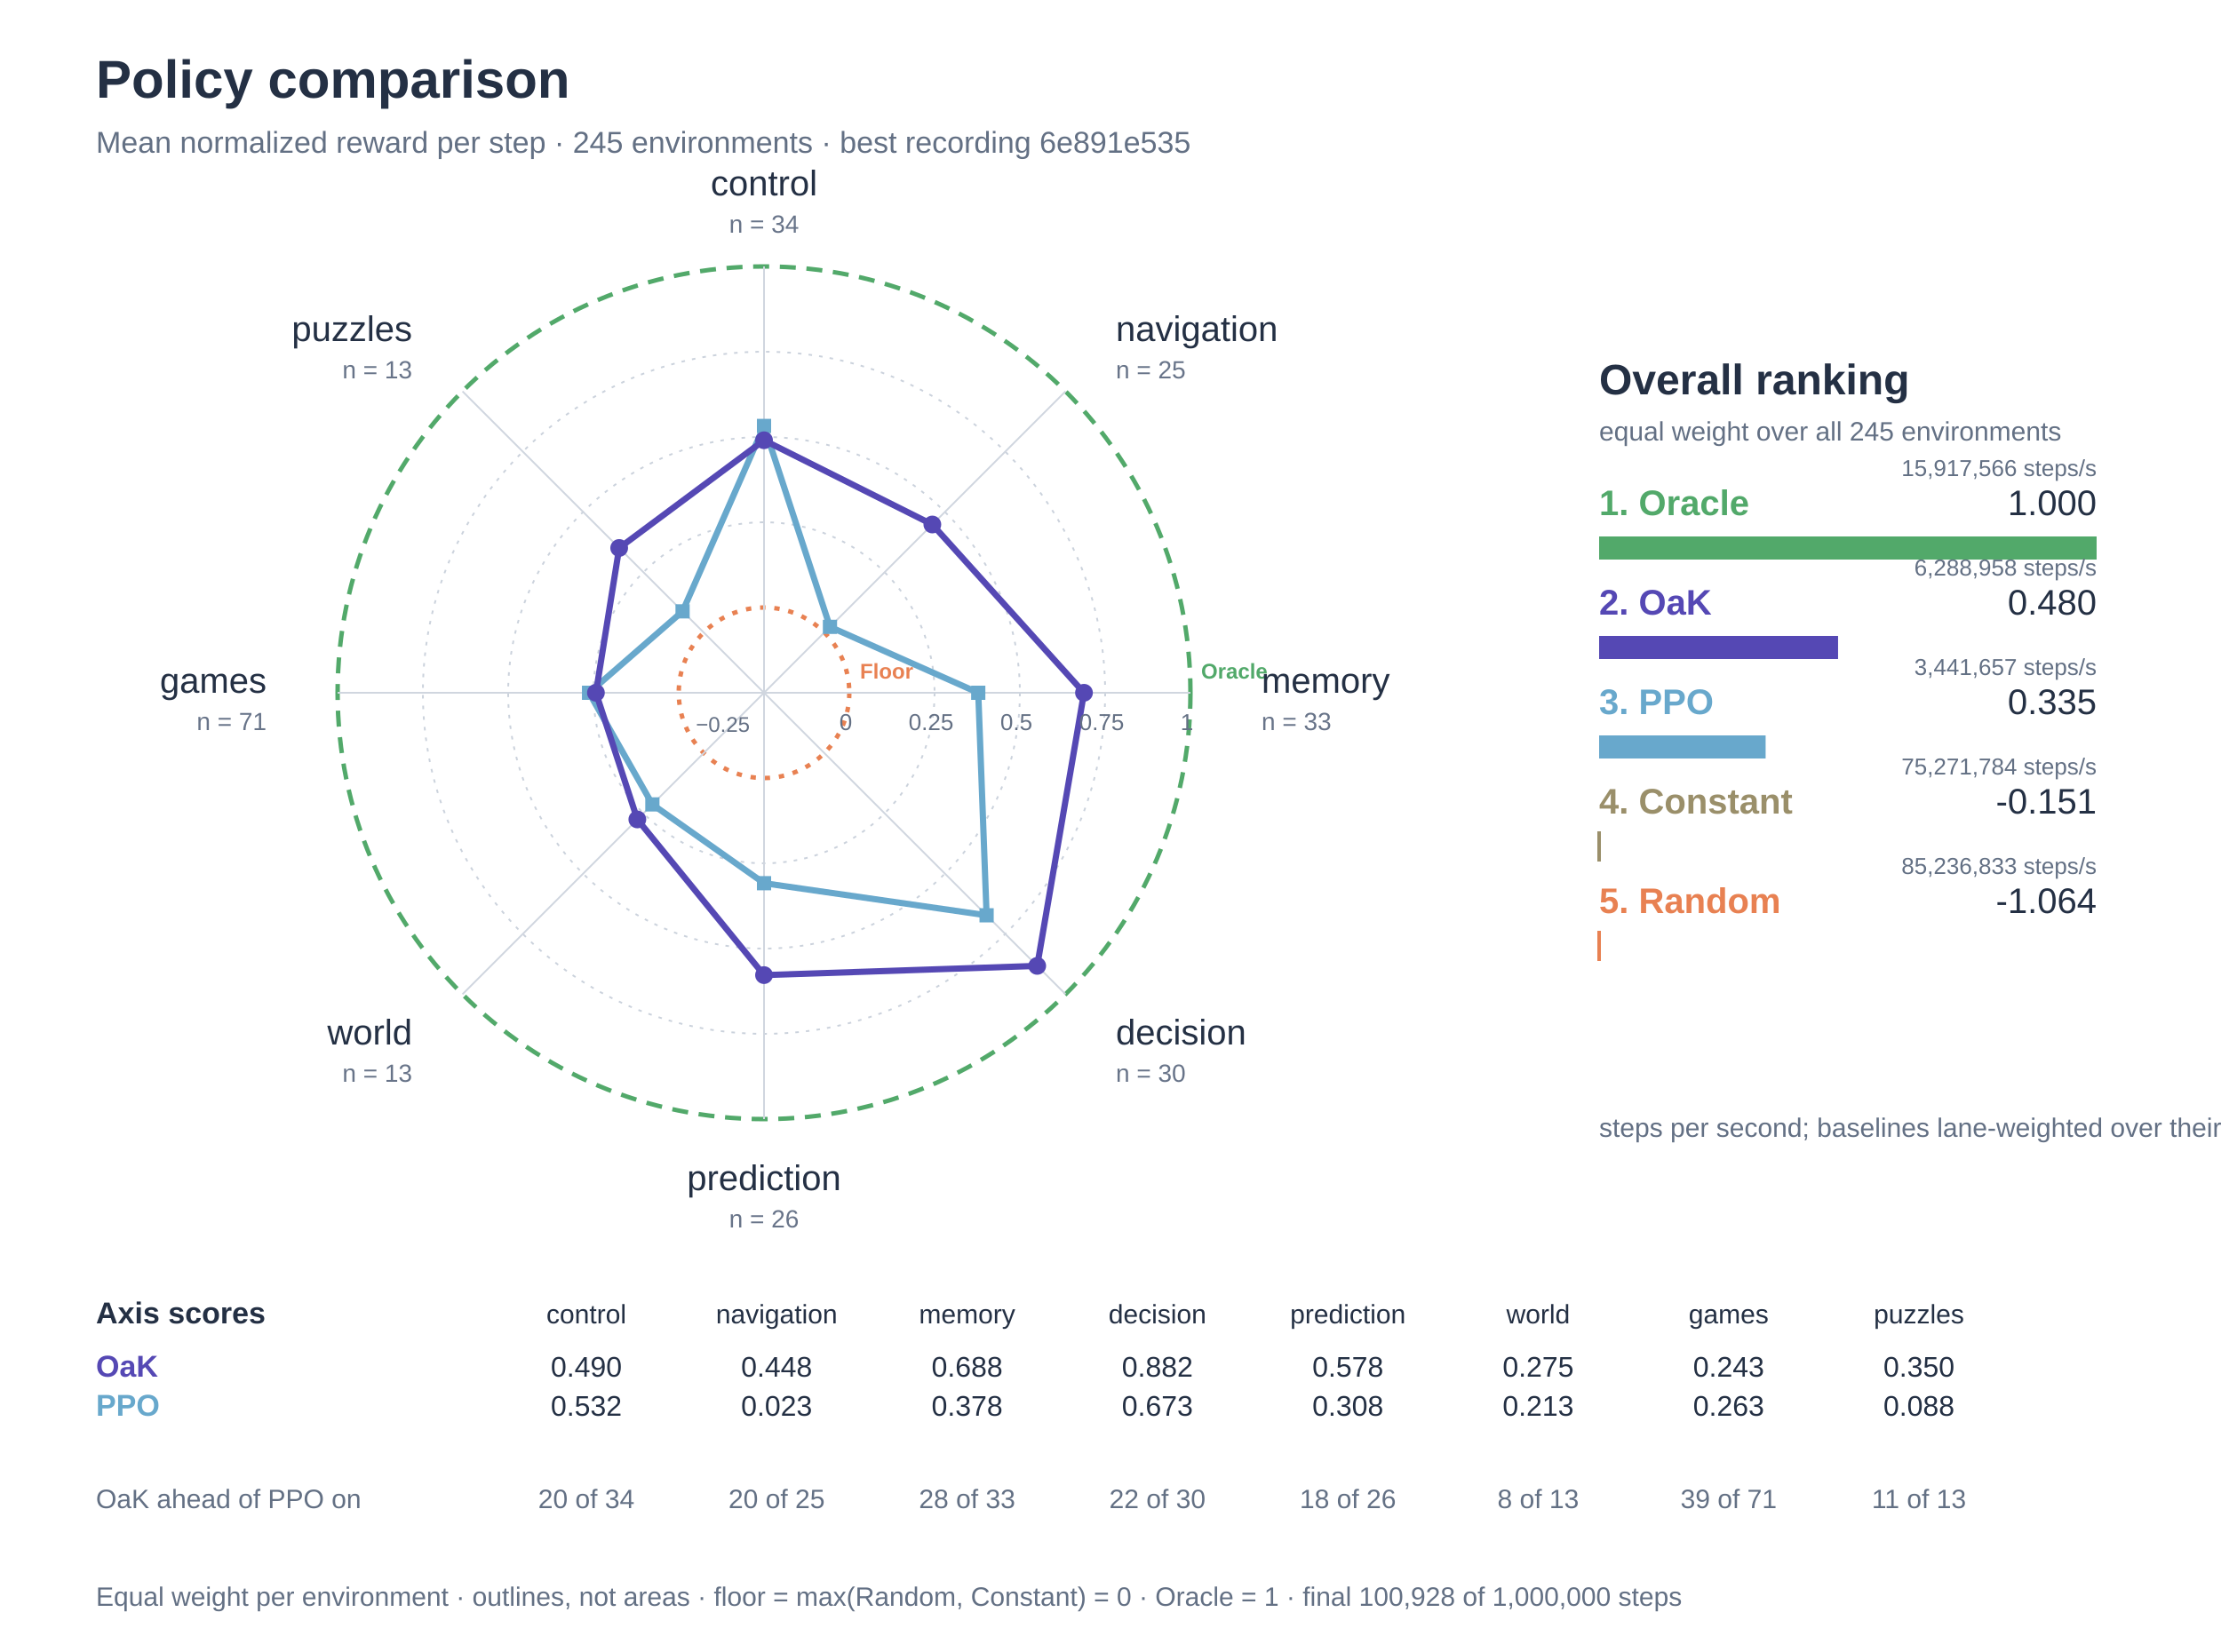
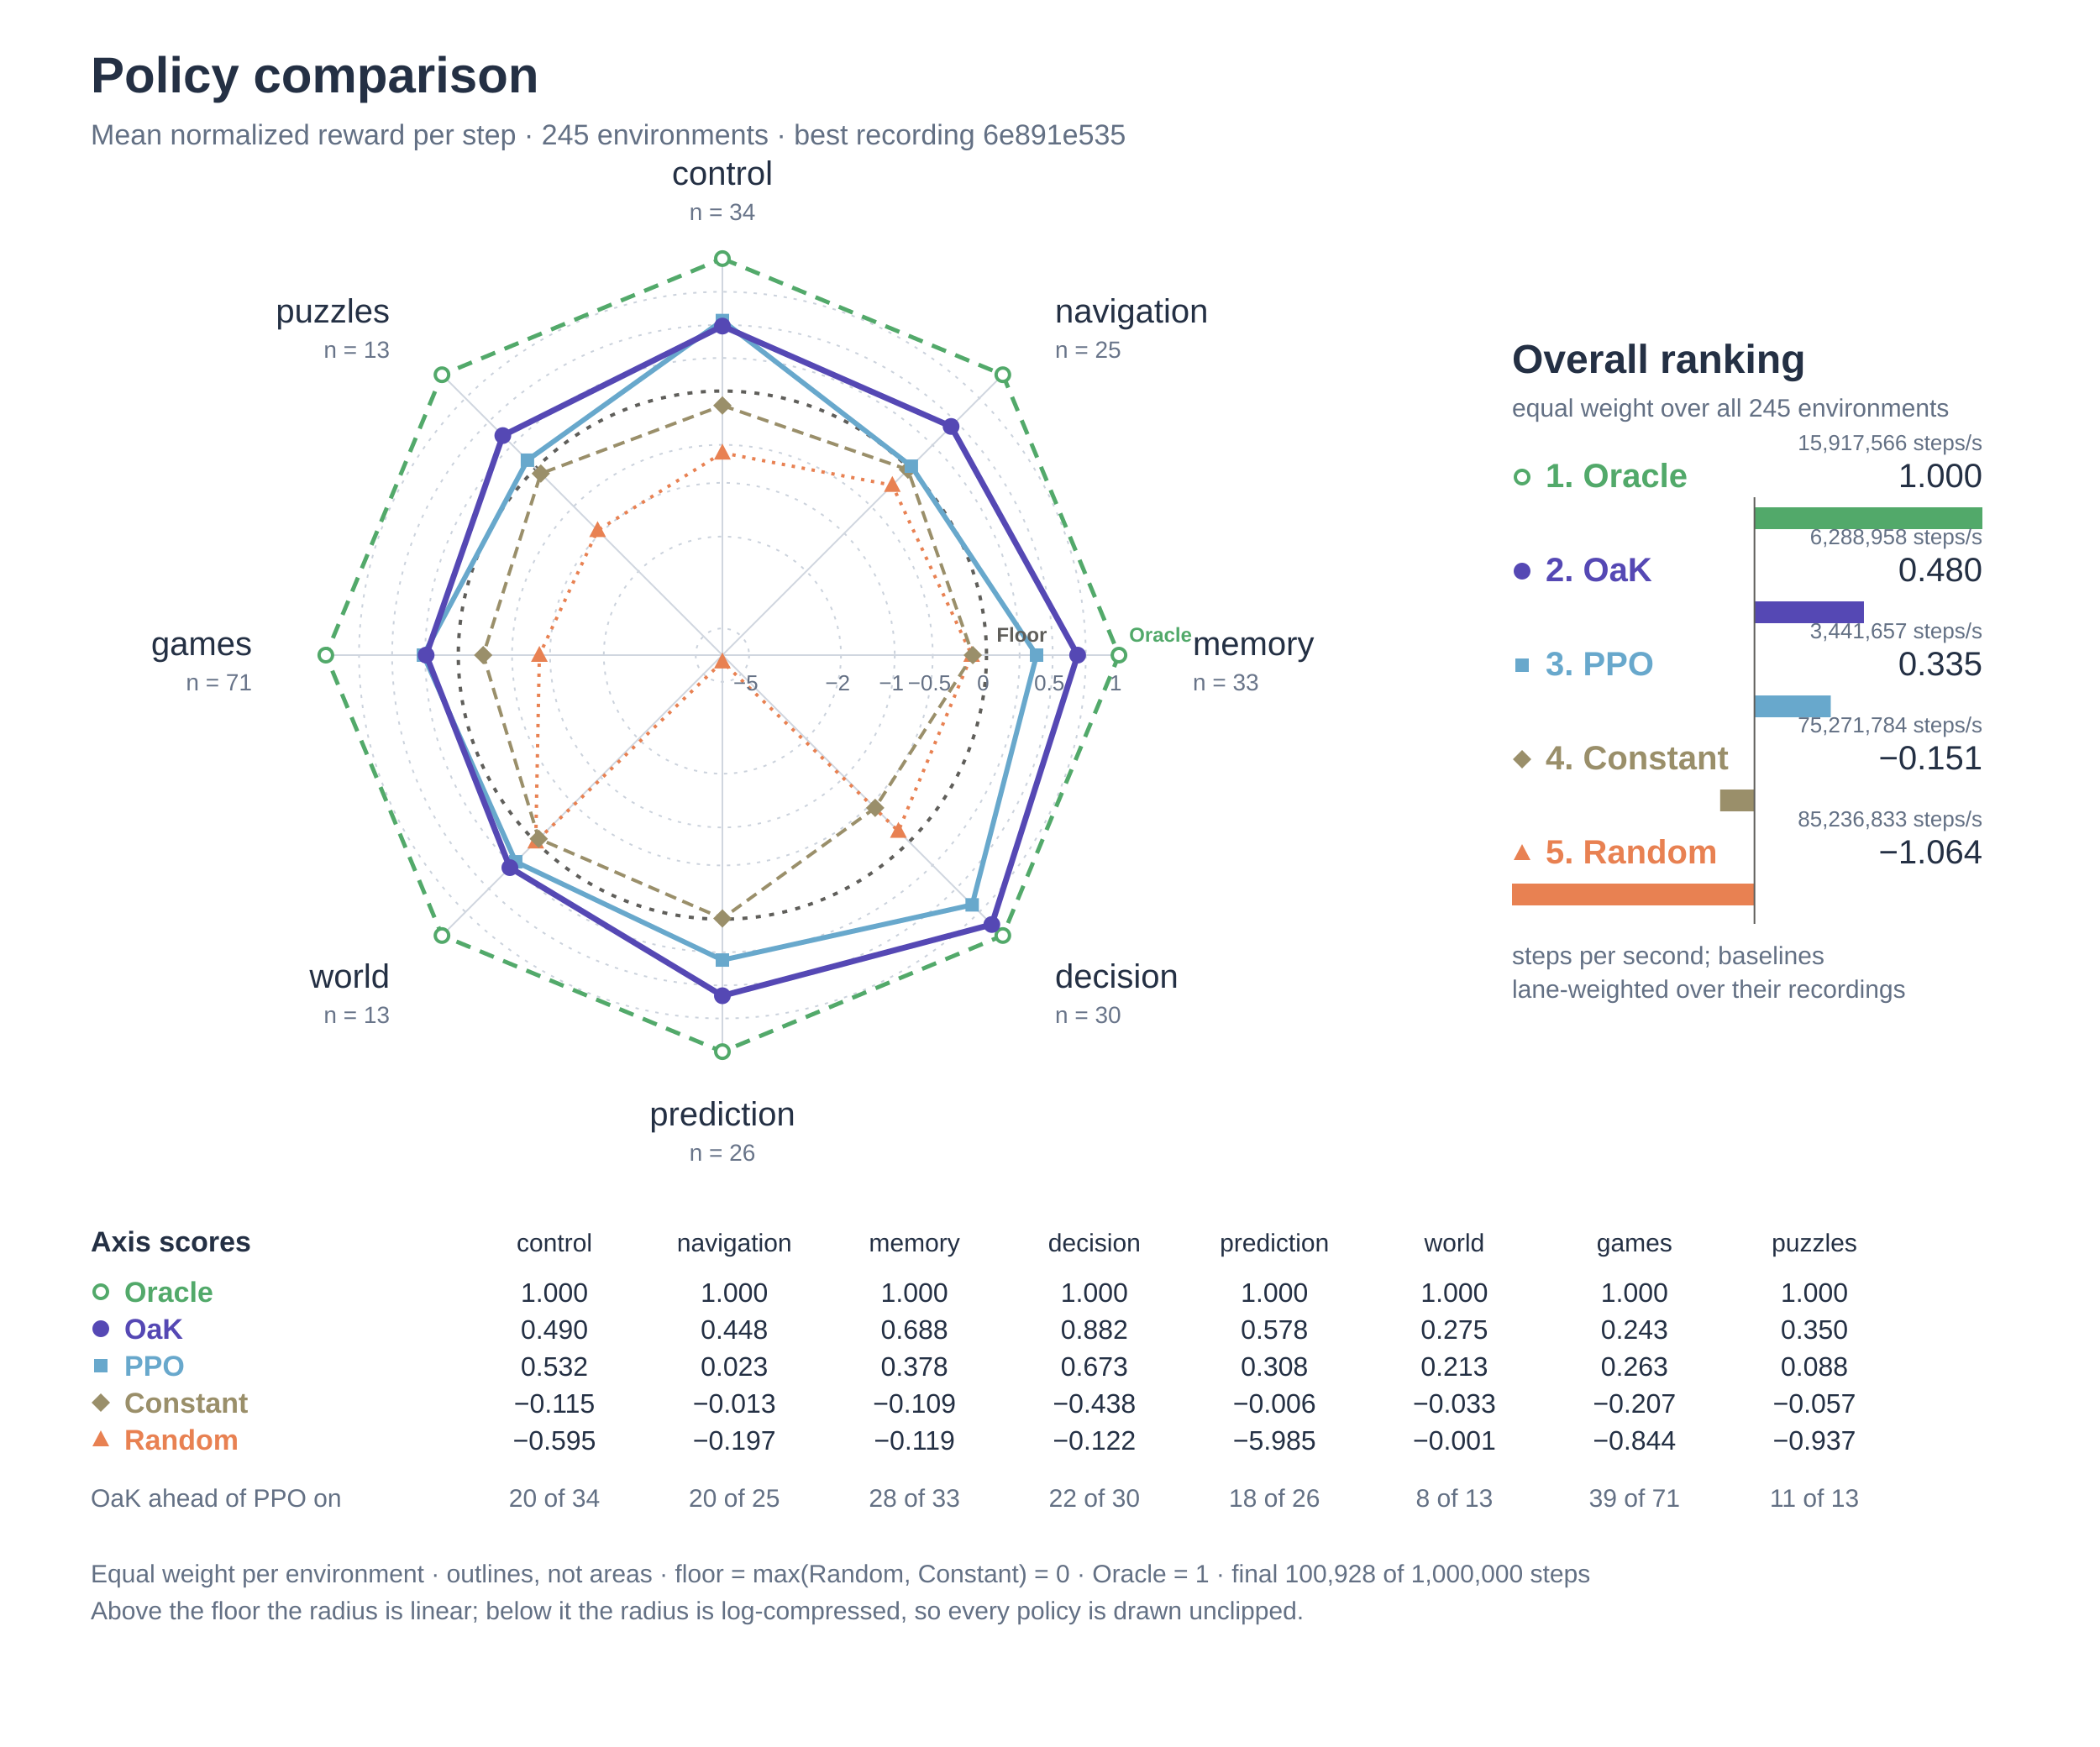
- <svg xmlns="http://www.w3.org/2000/svg" width="1250" height="930" viewBox="0 0 1250 930" role="img" aria-labelledby="title desc">
-   <rect width="1250" height="930" fill="#ffffff" />
+ <svg xmlns="http://www.w3.org/2000/svg" width="1250" height="1040" viewBox="0 0 1250 1040" role="img" aria-labelledby="title desc">
+   <rect width="1250" height="1040" fill="#ffffff" />
  <g font-family="Arial, Helvetica, sans-serif" fill="#243044">
    <text x="54.0" y="55.0" font-size="30" fill="#243044" text-anchor="start" font-weight="600">Policy comparison</text>
    <text x="54.0" y="86.0" font-size="17" fill="#637084" text-anchor="start" font-weight="400">Mean normalized reward per step · 245 environments · best recording 6e891e535</text>
-     <circle cx="430" cy="390" r="96.0" fill="none" stroke="#cbd2dc" stroke-width="1" stroke-dasharray="2 4" />
-     <circle cx="430" cy="390" r="144.0" fill="none" stroke="#cbd2dc" stroke-width="1" stroke-dasharray="2 4" />
-     <circle cx="430" cy="390" r="192.0" fill="none" stroke="#cbd2dc" stroke-width="1" stroke-dasharray="2 4" />
-     <circle cx="430" cy="390" r="48.0" fill="none" stroke="#e88152" stroke-width="2.5" stroke-dasharray="3 5" />
-     <circle cx="430" cy="390" r="240.0" fill="none" stroke="#52a96a" stroke-width="2.5" stroke-dasharray="9 6" />
+     <circle cx="430" cy="390" r="176.9" fill="none" stroke="#cbd2dc" stroke-width="1" stroke-dasharray="2 4" />
+     <circle cx="430" cy="390" r="196.6" fill="none" stroke="#cbd2dc" stroke-width="1" stroke-dasharray="2 4" />
+     <circle cx="430" cy="390" r="216.3" fill="none" stroke="#cbd2dc" stroke-width="1" stroke-dasharray="2 4" />
+     <circle cx="430" cy="390" r="125.2" fill="none" stroke="#cbd2dc" stroke-width="1" stroke-dasharray="2 4" />
+     <circle cx="430" cy="390" r="102.6" fill="none" stroke="#cbd2dc" stroke-width="1" stroke-dasharray="2 4" />
+     <circle cx="430" cy="390" r="70.6" fill="none" stroke="#cbd2dc" stroke-width="1" stroke-dasharray="2 4" />
+     <circle cx="430" cy="390" r="15.9" fill="none" stroke="#cbd2dc" stroke-width="1" stroke-dasharray="2 4" />
+     <circle cx="430" cy="390" r="157.2" fill="none" stroke="#5f5e5a" stroke-width="2" stroke-dasharray="3 5" />
    <path d="M 430 390 L 430.00 150.00" stroke="#d0d6df" stroke-width="1" />
    <path d="M 430 390 L 599.71 220.29" stroke="#d0d6df" stroke-width="1" />
    <path d="M 430 390 L 670.00 390.00" stroke="#d0d6df" stroke-width="1" />
    <path d="M 430 390 L 599.71 559.71" stroke="#d0d6df" stroke-width="1" />
    <path d="M 430 390 L 430.00 630.00" stroke="#d0d6df" stroke-width="1" />
    <path d="M 430 390 L 260.29 559.71" stroke="#d0d6df" stroke-width="1" />
    <path d="M 430 390 L 190.00 390.00" stroke="#d0d6df" stroke-width="1" />
    <path d="M 430 390 L 260.29 220.29" stroke="#d0d6df" stroke-width="1" />
-     <polygon points="430.00,239.79 467.11,352.89 550.57,390.00 555.27,515.27 430.00,497.20 367.16,452.84 331.52,390.00 384.16,344.16" fill="none" stroke="#68a8cc" stroke-width="3.5" stroke-linejoin="round" />
-     <rect x="426.00" y="235.79" width="8" height="8" fill="#68a8cc" />
-     <rect x="463.11" y="348.89" width="8" height="8" fill="#68a8cc" />
-     <rect x="546.57" y="386.00" width="8" height="8" fill="#68a8cc" />
-     <rect x="551.27" y="511.27" width="8" height="8" fill="#68a8cc" />
-     <rect x="426.00" y="493.20" width="8" height="8" fill="#68a8cc" />
-     <rect x="363.16" y="448.84" width="8" height="8" fill="#68a8cc" />
-     <rect x="327.52" y="386.00" width="8" height="8" fill="#68a8cc" />
-     <rect x="380.16" y="340.16" width="8" height="8" fill="#68a8cc" />
-     <polygon points="430.00,247.84 524.73,295.27 610.08,390.00 583.75,543.75 430.00,548.94 358.70,461.30 335.39,390.00 348.48,308.48" fill="none" stroke="#5548b4" stroke-width="3.5" stroke-linejoin="round" />
-     <circle cx="430.00" cy="247.84" r="5" fill="#5548b4" />
-     <circle cx="524.73" cy="295.27" r="5" fill="#5548b4" />
-     <circle cx="610.08" cy="390.00" r="5" fill="#5548b4" />
-     <circle cx="583.75" cy="543.75" r="5" fill="#5548b4" />
-     <circle cx="430.00" cy="548.94" r="5" fill="#5548b4" />
-     <circle cx="358.70" cy="461.30" r="5" fill="#5548b4" />
-     <circle cx="335.39" cy="390.00" r="5" fill="#5548b4" />
-     <circle cx="348.48" cy="308.48" r="5" fill="#5548b4" />
-     <text x="476.0" y="411.0" font-size="13" fill="#647084" text-anchor="middle" font-weight="400">0</text>
-     <text x="524.0" y="411.0" font-size="13" fill="#647084" text-anchor="middle" font-weight="400">0.25</text>
-     <text x="572.0" y="411.0" font-size="13" fill="#647084" text-anchor="middle" font-weight="400">0.5</text>
-     <text x="620.0" y="411.0" font-size="13" fill="#647084" text-anchor="middle" font-weight="400">0.75</text>
-     <text x="668.0" y="411.0" font-size="13" fill="#647084" text-anchor="middle" font-weight="400">1</text>
-     <text x="422.0" y="412.0" font-size="12" fill="#647084" text-anchor="end" font-weight="400">−0.25</text>
-     <text x="484.0" y="382.0" font-size="12" fill="#e88152" text-anchor="start" font-weight="600">Floor</text>
-     <text x="676.0" y="382.0" font-size="12" fill="#52a96a" text-anchor="start" font-weight="600">Oracle</text>
+     <polygon points="430.00,153.94 596.92,223.08 666.06,390.00 596.92,556.92 430.00,626.06 263.08,556.92 193.94,390.00 263.08,223.08" fill="none" stroke="#52a96a" stroke-width="2.5" stroke-dasharray="9 6" stroke-linejoin="round" />
+     <circle cx="430.00" cy="153.94" r="4" fill="#ffffff" stroke="#52a96a" stroke-width="2" />
+     <circle cx="596.92" cy="223.08" r="4" fill="#ffffff" stroke="#52a96a" stroke-width="2" />
+     <circle cx="666.06" cy="390.00" r="4" fill="#ffffff" stroke="#52a96a" stroke-width="2" />
+     <circle cx="596.92" cy="556.92" r="4" fill="#ffffff" stroke="#52a96a" stroke-width="2" />
+     <circle cx="430.00" cy="626.06" r="4" fill="#ffffff" stroke="#52a96a" stroke-width="2" />
+     <circle cx="263.08" cy="556.92" r="4" fill="#ffffff" stroke="#52a96a" stroke-width="2" />
+     <circle cx="193.94" cy="390.00" r="4" fill="#ffffff" stroke="#52a96a" stroke-width="2" />
+     <circle cx="263.08" cy="223.08" r="4" fill="#ffffff" stroke="#52a96a" stroke-width="2" />
+     <polygon points="430.00,269.59 531.15,288.85 578.37,390.00 534.76,494.76 430.00,393.94 318.89,501.11 321.05,390.00 355.71,315.71" fill="none" stroke="#e88152" stroke-width="2" stroke-dasharray="2 4" stroke-linejoin="round" />
+     <polygon points="430.00,264.09 435.00,273.59 425.00,273.59" fill="#e88152" />
+     <polygon points="531.15,283.35 536.15,292.85 526.15,292.85" fill="#e88152" />
+     <polygon points="578.37,384.50 583.37,394.00 573.37,394.00" fill="#e88152" />
+     <polygon points="534.76,489.26 539.76,498.76 529.76,498.76" fill="#e88152" />
+     <polygon points="430.00,388.44 435.00,397.94 425.00,397.94" fill="#e88152" />
+     <polygon points="318.89,495.61 323.89,505.11 313.89,505.11" fill="#e88152" />
+     <polygon points="321.05,384.50 326.05,394.00 316.05,394.00" fill="#e88152" />
+     <polygon points="355.71,310.21 360.71,319.71 350.71,319.71" fill="#e88152" />
+     <polygon points="430.00,241.39 540.42,279.58 579.05,390.00 520.93,480.93 430.00,546.76 320.66,499.34 287.61,390.00 321.91,281.91" fill="none" stroke="#9a8f6a" stroke-width="2" stroke-dasharray="7 4" stroke-linejoin="round" />
+     <polygon points="430.00,235.89 435.50,241.39 430.00,246.89 424.50,241.39" fill="#9a8f6a" />
+     <polygon points="540.42,274.08 545.92,279.58 540.42,285.08 534.92,279.58" fill="#9a8f6a" />
+     <polygon points="579.05,384.50 584.55,390.00 579.05,395.50 573.55,390.00" fill="#9a8f6a" />
+     <polygon points="520.93,475.43 526.43,480.93 520.93,486.43 515.43,480.93" fill="#9a8f6a" />
+     <polygon points="430.00,541.26 435.50,546.76 430.00,552.26 424.50,546.76" fill="#9a8f6a" />
+     <polygon points="320.66,493.84 326.16,499.34 320.66,504.84 315.16,499.34" fill="#9a8f6a" />
+     <polygon points="287.61,384.50 293.11,390.00 287.61,395.50 282.11,390.00" fill="#9a8f6a" />
+     <polygon points="321.91,276.41 327.41,281.91 321.91,287.41 316.41,281.91" fill="#9a8f6a" />
+     <polygon points="430.00,190.82 542.46,277.54 617.01,390.00 578.67,538.67 430.00,571.52 306.97,513.03 252.06,390.00 313.95,273.95" fill="none" stroke="#68a8cc" stroke-width="3" stroke-linejoin="round" />
+     <rect x="426.00" y="186.82" width="8" height="8" fill="#68a8cc" />
+     <rect x="538.46" y="273.54" width="8" height="8" fill="#68a8cc" />
+     <rect x="613.01" y="386.00" width="8" height="8" fill="#68a8cc" />
+     <rect x="574.67" y="534.67" width="8" height="8" fill="#68a8cc" />
+     <rect x="426.00" y="567.52" width="8" height="8" fill="#68a8cc" />
+     <rect x="302.97" y="509.03" width="8" height="8" fill="#68a8cc" />
+     <rect x="248.06" y="386.00" width="8" height="8" fill="#68a8cc" />
+     <rect x="309.95" y="269.95" width="8" height="8" fill="#68a8cc" />
+     <polygon points="430.00,194.12 566.13,253.87 641.45,390.00 590.37,550.37 430.00,592.77 303.50,516.50 253.65,390.00 299.30,259.30" fill="none" stroke="#5548b4" stroke-width="3.5" stroke-linejoin="round" />
+     <circle cx="430.00" cy="194.12" r="5" fill="#5548b4" />
+     <circle cx="566.13" cy="253.87" r="5" fill="#5548b4" />
+     <circle cx="641.45" cy="390.00" r="5" fill="#5548b4" />
+     <circle cx="590.37" cy="550.37" r="5" fill="#5548b4" />
+     <circle cx="430.00" cy="592.77" r="5" fill="#5548b4" />
+     <circle cx="303.50" cy="516.50" r="5" fill="#5548b4" />
+     <circle cx="253.65" cy="390.00" r="5" fill="#5548b4" />
+     <circle cx="299.30" cy="259.30" r="5" fill="#5548b4" />
+     <text x="585.2" y="411.0" font-size="13" fill="#647084" text-anchor="middle" font-weight="400">0</text>
+     <text x="624.6" y="411.0" font-size="13" fill="#647084" text-anchor="middle" font-weight="400">0.5</text>
+     <text x="664.1" y="411.0" font-size="13" fill="#647084" text-anchor="middle" font-weight="400">1</text>
+     <text x="553.2" y="411.0" font-size="13" fill="#647084" text-anchor="middle" font-weight="400">−0.5</text>
+     <text x="530.6" y="411.0" font-size="13" fill="#647084" text-anchor="middle" font-weight="400">−1</text>
+     <text x="498.6" y="411.0" font-size="13" fill="#647084" text-anchor="middle" font-weight="400">−2</text>
+     <text x="443.9" y="411.0" font-size="13" fill="#647084" text-anchor="middle" font-weight="400">−5</text>
+     <text x="593.2" y="382.0" font-size="12" fill="#5f5e5a" text-anchor="start" font-weight="600">Floor</text>
+     <text x="672.1" y="382.0" font-size="12" fill="#52a96a" text-anchor="start" font-weight="600">Oracle</text>
    <text x="430.0" y="110.0" font-size="20" fill="#243044" text-anchor="middle" font-weight="400">control</text>
    <text x="430.0" y="131.0" font-size="14" fill="#687489" text-anchor="middle" font-weight="400">n = 34</text>
    <text x="628.0" y="192.0" font-size="20" fill="#243044" text-anchor="start" font-weight="400">navigation</text>
    <text x="628.0" y="213.0" font-size="14" fill="#687489" text-anchor="start" font-weight="400">n = 25</text>
    <text x="710.0" y="390.0" font-size="20" fill="#243044" text-anchor="start" font-weight="400">memory</text>
    <text x="710.0" y="411.0" font-size="14" fill="#687489" text-anchor="start" font-weight="400">n = 33</text>
    <text x="628.0" y="588.0" font-size="20" fill="#243044" text-anchor="start" font-weight="400">decision</text>
    <text x="628.0" y="609.0" font-size="14" fill="#687489" text-anchor="start" font-weight="400">n = 30</text>
    <text x="430.0" y="670.0" font-size="20" fill="#243044" text-anchor="middle" font-weight="400">prediction</text>
    <text x="430.0" y="691.0" font-size="14" fill="#687489" text-anchor="middle" font-weight="400">n = 26</text>
    <text x="232.0" y="588.0" font-size="20" fill="#243044" text-anchor="end" font-weight="400">world</text>
    <text x="232.0" y="609.0" font-size="14" fill="#687489" text-anchor="end" font-weight="400">n = 13</text>
    <text x="150.0" y="390.0" font-size="20" fill="#243044" text-anchor="end" font-weight="400">games</text>
    <text x="150.0" y="411.0" font-size="14" fill="#687489" text-anchor="end" font-weight="400">n = 71</text>
    <text x="232.0" y="192.0" font-size="20" fill="#243044" text-anchor="end" font-weight="400">puzzles</text>
    <text x="232.0" y="213.0" font-size="14" fill="#687489" text-anchor="end" font-weight="400">n = 13</text>
    <text x="900.0" y="222.0" font-size="24" fill="#243044" text-anchor="start" font-weight="600">Overall ranking</text>
    <text x="900.0" y="248.0" font-size="15" fill="#637084" text-anchor="start" font-weight="400">equal weight over all 245 environments</text>
-     <text x="900.0" y="290.0" font-size="20" fill="#52a96a" text-anchor="start" font-weight="600">1. Oracle</text>
+     <circle cx="906.00" cy="284.00" r="4" fill="#ffffff" stroke="#52a96a" stroke-width="2" />
+     <text x="920.0" y="290.0" font-size="20" fill="#52a96a" text-anchor="start" font-weight="600">1. Oracle</text>
    <text x="1180.0" y="290.0" font-size="20" fill="#243044" text-anchor="end" font-weight="400">1.000</text>
-     <rect x="900" y="302" width="280.00" height="13" fill="#52a96a" />
+     <rect x="1044.33" y="302" width="135.67" height="13" fill="#52a96a" />
    <text x="1180.0" y="268.0" font-size="13" fill="#637084" text-anchor="end" font-weight="400">15,917,566 steps/s</text>
-     <text x="900.0" y="346.0" font-size="20" fill="#5548b4" text-anchor="start" font-weight="600">2. OaK</text>
+     <circle cx="906.00" cy="340.00" r="5" fill="#5548b4" />
+     <text x="920.0" y="346.0" font-size="20" fill="#5548b4" text-anchor="start" font-weight="600">2. OaK</text>
    <text x="1180.0" y="346.0" font-size="20" fill="#243044" text-anchor="end" font-weight="400">0.480</text>
-     <rect x="900" y="358" width="134.48" height="13" fill="#5548b4" />
+     <rect x="1044.33" y="358" width="65.16" height="13" fill="#5548b4" />
    <text x="1180.0" y="324.0" font-size="13" fill="#637084" text-anchor="end" font-weight="400">6,288,958 steps/s</text>
-     <text x="900.0" y="402.0" font-size="20" fill="#68a8cc" text-anchor="start" font-weight="600">3. PPO</text>
+     <rect x="902.00" y="392.00" width="8" height="8" fill="#68a8cc" />
+     <text x="920.0" y="402.0" font-size="20" fill="#68a8cc" text-anchor="start" font-weight="600">3. PPO</text>
    <text x="1180.0" y="402.0" font-size="20" fill="#243044" text-anchor="end" font-weight="400">0.335</text>
-     <rect x="900" y="414" width="93.71" height="13" fill="#68a8cc" />
+     <rect x="1044.33" y="414" width="45.41" height="13" fill="#68a8cc" />
    <text x="1180.0" y="380.0" font-size="13" fill="#637084" text-anchor="end" font-weight="400">3,441,657 steps/s</text>
-     <text x="900.0" y="458.0" font-size="20" fill="#9a8f6a" text-anchor="start" font-weight="600">4. Constant</text>
-     <text x="1180.0" y="458.0" font-size="20" fill="#243044" text-anchor="end" font-weight="400">-0.151</text>
-     <path d="M 900 468 v 17" stroke="#9a8f6a" stroke-width="2" />
+     <polygon points="906.00,446.50 911.50,452.00 906.00,457.50 900.50,452.00" fill="#9a8f6a" />
+     <text x="920.0" y="458.0" font-size="20" fill="#9a8f6a" text-anchor="start" font-weight="600">4. Constant</text>
+     <text x="1180.0" y="458.0" font-size="20" fill="#243044" text-anchor="end" font-weight="400">−0.151</text>
+     <rect x="1023.90" y="470" width="20.44" height="13" fill="#9a8f6a" />
    <text x="1180.0" y="436.0" font-size="13" fill="#637084" text-anchor="end" font-weight="400">75,271,784 steps/s</text>
-     <text x="900.0" y="514.0" font-size="20" fill="#e88152" text-anchor="start" font-weight="600">5. Random</text>
-     <text x="1180.0" y="514.0" font-size="20" fill="#243044" text-anchor="end" font-weight="400">-1.064</text>
-     <path d="M 900 524 v 17" stroke="#e88152" stroke-width="2" />
+     <polygon points="906.00,502.50 911.00,512.00 901.00,512.00" fill="#e88152" />
+     <text x="920.0" y="514.0" font-size="20" fill="#e88152" text-anchor="start" font-weight="600">5. Random</text>
+     <text x="1180.0" y="514.0" font-size="20" fill="#243044" text-anchor="end" font-weight="400">−1.064</text>
+     <rect x="900.00" y="526" width="144.33" height="13" fill="#e88152" />
    <text x="1180.0" y="492.0" font-size="13" fill="#637084" text-anchor="end" font-weight="400">85,236,833 steps/s</text>
-     <text x="900.0" y="640.0" font-size="15" fill="#637084" text-anchor="start" font-weight="400">steps per second; baselines lane-weighted over their recordings</text>
+     <path d="M 1044.33 296 V 550" stroke="#5f5e5a" stroke-width="1" />
+     <text x="900.0" y="574.0" font-size="15" fill="#637084" text-anchor="start" font-weight="400">steps per second; baselines</text>
+     <text x="900.0" y="594.0" font-size="15" fill="#637084" text-anchor="start" font-weight="400">lane-weighted over their recordings</text>
    <text x="54.0" y="745.0" font-size="17" fill="#243044" text-anchor="start" font-weight="600">Axis scores</text>
    <text x="330.0" y="745.0" font-size="15" fill="#243044" text-anchor="middle" font-weight="400">control</text>
    <text x="437.1" y="745.0" font-size="15" fill="#243044" text-anchor="middle" font-weight="400">navigation</text>
    <text x="544.3" y="745.0" font-size="15" fill="#243044" text-anchor="middle" font-weight="400">memory</text>
    <text x="651.4" y="745.0" font-size="15" fill="#243044" text-anchor="middle" font-weight="400">decision</text>
    <text x="758.6" y="745.0" font-size="15" fill="#243044" text-anchor="middle" font-weight="400">prediction</text>
    <text x="865.7" y="745.0" font-size="15" fill="#243044" text-anchor="middle" font-weight="400">world</text>
    <text x="972.9" y="745.0" font-size="15" fill="#243044" text-anchor="middle" font-weight="400">games</text>
    <text x="1080.0" y="745.0" font-size="15" fill="#243044" text-anchor="middle" font-weight="400">puzzles</text>
-     <text x="54.0" y="775.0" font-size="17" fill="#5548b4" text-anchor="start" font-weight="600">OaK</text>
-     <text x="330.0" y="775.0" font-size="16" fill="#243044" text-anchor="middle" font-weight="400">0.490</text>
-     <text x="437.1" y="775.0" font-size="16" fill="#243044" text-anchor="middle" font-weight="400">0.448</text>
-     <text x="544.3" y="775.0" font-size="16" fill="#243044" text-anchor="middle" font-weight="400">0.688</text>
-     <text x="651.4" y="775.0" font-size="16" fill="#243044" text-anchor="middle" font-weight="400">0.882</text>
-     <text x="758.6" y="775.0" font-size="16" fill="#243044" text-anchor="middle" font-weight="400">0.578</text>
-     <text x="865.7" y="775.0" font-size="16" fill="#243044" text-anchor="middle" font-weight="400">0.275</text>
-     <text x="972.9" y="775.0" font-size="16" fill="#243044" text-anchor="middle" font-weight="400">0.243</text>
-     <text x="1080.0" y="775.0" font-size="16" fill="#243044" text-anchor="middle" font-weight="400">0.350</text>
-     <text x="54.0" y="797.0" font-size="17" fill="#68a8cc" text-anchor="start" font-weight="600">PPO</text>
-     <text x="330.0" y="797.0" font-size="16" fill="#243044" text-anchor="middle" font-weight="400">0.532</text>
-     <text x="437.1" y="797.0" font-size="16" fill="#243044" text-anchor="middle" font-weight="400">0.023</text>
-     <text x="544.3" y="797.0" font-size="16" fill="#243044" text-anchor="middle" font-weight="400">0.378</text>
-     <text x="651.4" y="797.0" font-size="16" fill="#243044" text-anchor="middle" font-weight="400">0.673</text>
-     <text x="758.6" y="797.0" font-size="16" fill="#243044" text-anchor="middle" font-weight="400">0.308</text>
-     <text x="865.7" y="797.0" font-size="16" fill="#243044" text-anchor="middle" font-weight="400">0.213</text>
-     <text x="972.9" y="797.0" font-size="16" fill="#243044" text-anchor="middle" font-weight="400">0.263</text>
-     <text x="1080.0" y="797.0" font-size="16" fill="#243044" text-anchor="middle" font-weight="400">0.088</text>
-     <text x="54.0" y="849.0" font-size="15" fill="#637084" text-anchor="start" font-weight="400">OaK ahead of PPO on</text>
-     <text x="330.0" y="849.0" font-size="15" fill="#637084" text-anchor="middle" font-weight="400">20 of 34</text>
-     <text x="437.1" y="849.0" font-size="15" fill="#637084" text-anchor="middle" font-weight="400">20 of 25</text>
-     <text x="544.3" y="849.0" font-size="15" fill="#637084" text-anchor="middle" font-weight="400">28 of 33</text>
-     <text x="651.4" y="849.0" font-size="15" fill="#637084" text-anchor="middle" font-weight="400">22 of 30</text>
-     <text x="758.6" y="849.0" font-size="15" fill="#637084" text-anchor="middle" font-weight="400">18 of 26</text>
-     <text x="865.7" y="849.0" font-size="15" fill="#637084" text-anchor="middle" font-weight="400">8 of 13</text>
-     <text x="972.9" y="849.0" font-size="15" fill="#637084" text-anchor="middle" font-weight="400">39 of 71</text>
-     <text x="1080.0" y="849.0" font-size="15" fill="#637084" text-anchor="middle" font-weight="400">11 of 13</text>
-     <text x="54.0" y="904.0" font-size="15" fill="#637084" text-anchor="start" font-weight="400">Equal weight per environment · outlines, not areas · floor = max(Random, Constant) = 0 · Oracle = 1 · final 100,928 of 1,000,000 steps</text>
+     <circle cx="60.00" cy="769.00" r="4" fill="#ffffff" stroke="#52a96a" stroke-width="2" />
+     <text x="74.0" y="775.0" font-size="17" fill="#52a96a" text-anchor="start" font-weight="600">Oracle</text>
+     <text x="330.0" y="775.0" font-size="16" fill="#243044" text-anchor="middle" font-weight="400">1.000</text>
+     <text x="437.1" y="775.0" font-size="16" fill="#243044" text-anchor="middle" font-weight="400">1.000</text>
+     <text x="544.3" y="775.0" font-size="16" fill="#243044" text-anchor="middle" font-weight="400">1.000</text>
+     <text x="651.4" y="775.0" font-size="16" fill="#243044" text-anchor="middle" font-weight="400">1.000</text>
+     <text x="758.6" y="775.0" font-size="16" fill="#243044" text-anchor="middle" font-weight="400">1.000</text>
+     <text x="865.7" y="775.0" font-size="16" fill="#243044" text-anchor="middle" font-weight="400">1.000</text>
+     <text x="972.9" y="775.0" font-size="16" fill="#243044" text-anchor="middle" font-weight="400">1.000</text>
+     <text x="1080.0" y="775.0" font-size="16" fill="#243044" text-anchor="middle" font-weight="400">1.000</text>
+     <circle cx="60.00" cy="791.00" r="5" fill="#5548b4" />
+     <text x="74.0" y="797.0" font-size="17" fill="#5548b4" text-anchor="start" font-weight="600">OaK</text>
+     <text x="330.0" y="797.0" font-size="16" fill="#243044" text-anchor="middle" font-weight="400">0.490</text>
+     <text x="437.1" y="797.0" font-size="16" fill="#243044" text-anchor="middle" font-weight="400">0.448</text>
+     <text x="544.3" y="797.0" font-size="16" fill="#243044" text-anchor="middle" font-weight="400">0.688</text>
+     <text x="651.4" y="797.0" font-size="16" fill="#243044" text-anchor="middle" font-weight="400">0.882</text>
+     <text x="758.6" y="797.0" font-size="16" fill="#243044" text-anchor="middle" font-weight="400">0.578</text>
+     <text x="865.7" y="797.0" font-size="16" fill="#243044" text-anchor="middle" font-weight="400">0.275</text>
+     <text x="972.9" y="797.0" font-size="16" fill="#243044" text-anchor="middle" font-weight="400">0.243</text>
+     <text x="1080.0" y="797.0" font-size="16" fill="#243044" text-anchor="middle" font-weight="400">0.350</text>
+     <rect x="56.00" y="809.00" width="8" height="8" fill="#68a8cc" />
+     <text x="74.0" y="819.0" font-size="17" fill="#68a8cc" text-anchor="start" font-weight="600">PPO</text>
+     <text x="330.0" y="819.0" font-size="16" fill="#243044" text-anchor="middle" font-weight="400">0.532</text>
+     <text x="437.1" y="819.0" font-size="16" fill="#243044" text-anchor="middle" font-weight="400">0.023</text>
+     <text x="544.3" y="819.0" font-size="16" fill="#243044" text-anchor="middle" font-weight="400">0.378</text>
+     <text x="651.4" y="819.0" font-size="16" fill="#243044" text-anchor="middle" font-weight="400">0.673</text>
+     <text x="758.6" y="819.0" font-size="16" fill="#243044" text-anchor="middle" font-weight="400">0.308</text>
+     <text x="865.7" y="819.0" font-size="16" fill="#243044" text-anchor="middle" font-weight="400">0.213</text>
+     <text x="972.9" y="819.0" font-size="16" fill="#243044" text-anchor="middle" font-weight="400">0.263</text>
+     <text x="1080.0" y="819.0" font-size="16" fill="#243044" text-anchor="middle" font-weight="400">0.088</text>
+     <polygon points="60.00,829.50 65.50,835.00 60.00,840.50 54.50,835.00" fill="#9a8f6a" />
+     <text x="74.0" y="841.0" font-size="17" fill="#9a8f6a" text-anchor="start" font-weight="600">Constant</text>
+     <text x="330.0" y="841.0" font-size="16" fill="#243044" text-anchor="middle" font-weight="400">−0.115</text>
+     <text x="437.1" y="841.0" font-size="16" fill="#243044" text-anchor="middle" font-weight="400">−0.013</text>
+     <text x="544.3" y="841.0" font-size="16" fill="#243044" text-anchor="middle" font-weight="400">−0.109</text>
+     <text x="651.4" y="841.0" font-size="16" fill="#243044" text-anchor="middle" font-weight="400">−0.438</text>
+     <text x="758.6" y="841.0" font-size="16" fill="#243044" text-anchor="middle" font-weight="400">−0.006</text>
+     <text x="865.7" y="841.0" font-size="16" fill="#243044" text-anchor="middle" font-weight="400">−0.033</text>
+     <text x="972.9" y="841.0" font-size="16" fill="#243044" text-anchor="middle" font-weight="400">−0.207</text>
+     <text x="1080.0" y="841.0" font-size="16" fill="#243044" text-anchor="middle" font-weight="400">−0.057</text>
+     <polygon points="60.00,851.50 65.00,861.00 55.00,861.00" fill="#e88152" />
+     <text x="74.0" y="863.0" font-size="17" fill="#e88152" text-anchor="start" font-weight="600">Random</text>
+     <text x="330.0" y="863.0" font-size="16" fill="#243044" text-anchor="middle" font-weight="400">−0.595</text>
+     <text x="437.1" y="863.0" font-size="16" fill="#243044" text-anchor="middle" font-weight="400">−0.197</text>
+     <text x="544.3" y="863.0" font-size="16" fill="#243044" text-anchor="middle" font-weight="400">−0.119</text>
+     <text x="651.4" y="863.0" font-size="16" fill="#243044" text-anchor="middle" font-weight="400">−0.122</text>
+     <text x="758.6" y="863.0" font-size="16" fill="#243044" text-anchor="middle" font-weight="400">−5.985</text>
+     <text x="865.7" y="863.0" font-size="16" fill="#243044" text-anchor="middle" font-weight="400">−0.001</text>
+     <text x="972.9" y="863.0" font-size="16" fill="#243044" text-anchor="middle" font-weight="400">−0.844</text>
+     <text x="1080.0" y="863.0" font-size="16" fill="#243044" text-anchor="middle" font-weight="400">−0.937</text>
+     <text x="54.0" y="897.0" font-size="15" fill="#637084" text-anchor="start" font-weight="400">OaK ahead of PPO on</text>
+     <text x="330.0" y="897.0" font-size="15" fill="#637084" text-anchor="middle" font-weight="400">20 of 34</text>
+     <text x="437.1" y="897.0" font-size="15" fill="#637084" text-anchor="middle" font-weight="400">20 of 25</text>
+     <text x="544.3" y="897.0" font-size="15" fill="#637084" text-anchor="middle" font-weight="400">28 of 33</text>
+     <text x="651.4" y="897.0" font-size="15" fill="#637084" text-anchor="middle" font-weight="400">22 of 30</text>
+     <text x="758.6" y="897.0" font-size="15" fill="#637084" text-anchor="middle" font-weight="400">18 of 26</text>
+     <text x="865.7" y="897.0" font-size="15" fill="#637084" text-anchor="middle" font-weight="400">8 of 13</text>
+     <text x="972.9" y="897.0" font-size="15" fill="#637084" text-anchor="middle" font-weight="400">39 of 71</text>
+     <text x="1080.0" y="897.0" font-size="15" fill="#637084" text-anchor="middle" font-weight="400">11 of 13</text>
+     <text x="54.0" y="942.0" font-size="15" fill="#637084" text-anchor="start" font-weight="400">Equal weight per environment · outlines, not areas · floor = max(Random, Constant) = 0 · Oracle = 1 · final 100,928 of 1,000,000 steps</text>
+     <text x="54.0" y="964.0" font-size="15" fill="#637084" text-anchor="start" font-weight="400">Above the floor the radius is linear; below it the radius is log-compressed, so every policy is drawn unclipped.</text>
  </g>
</svg>
